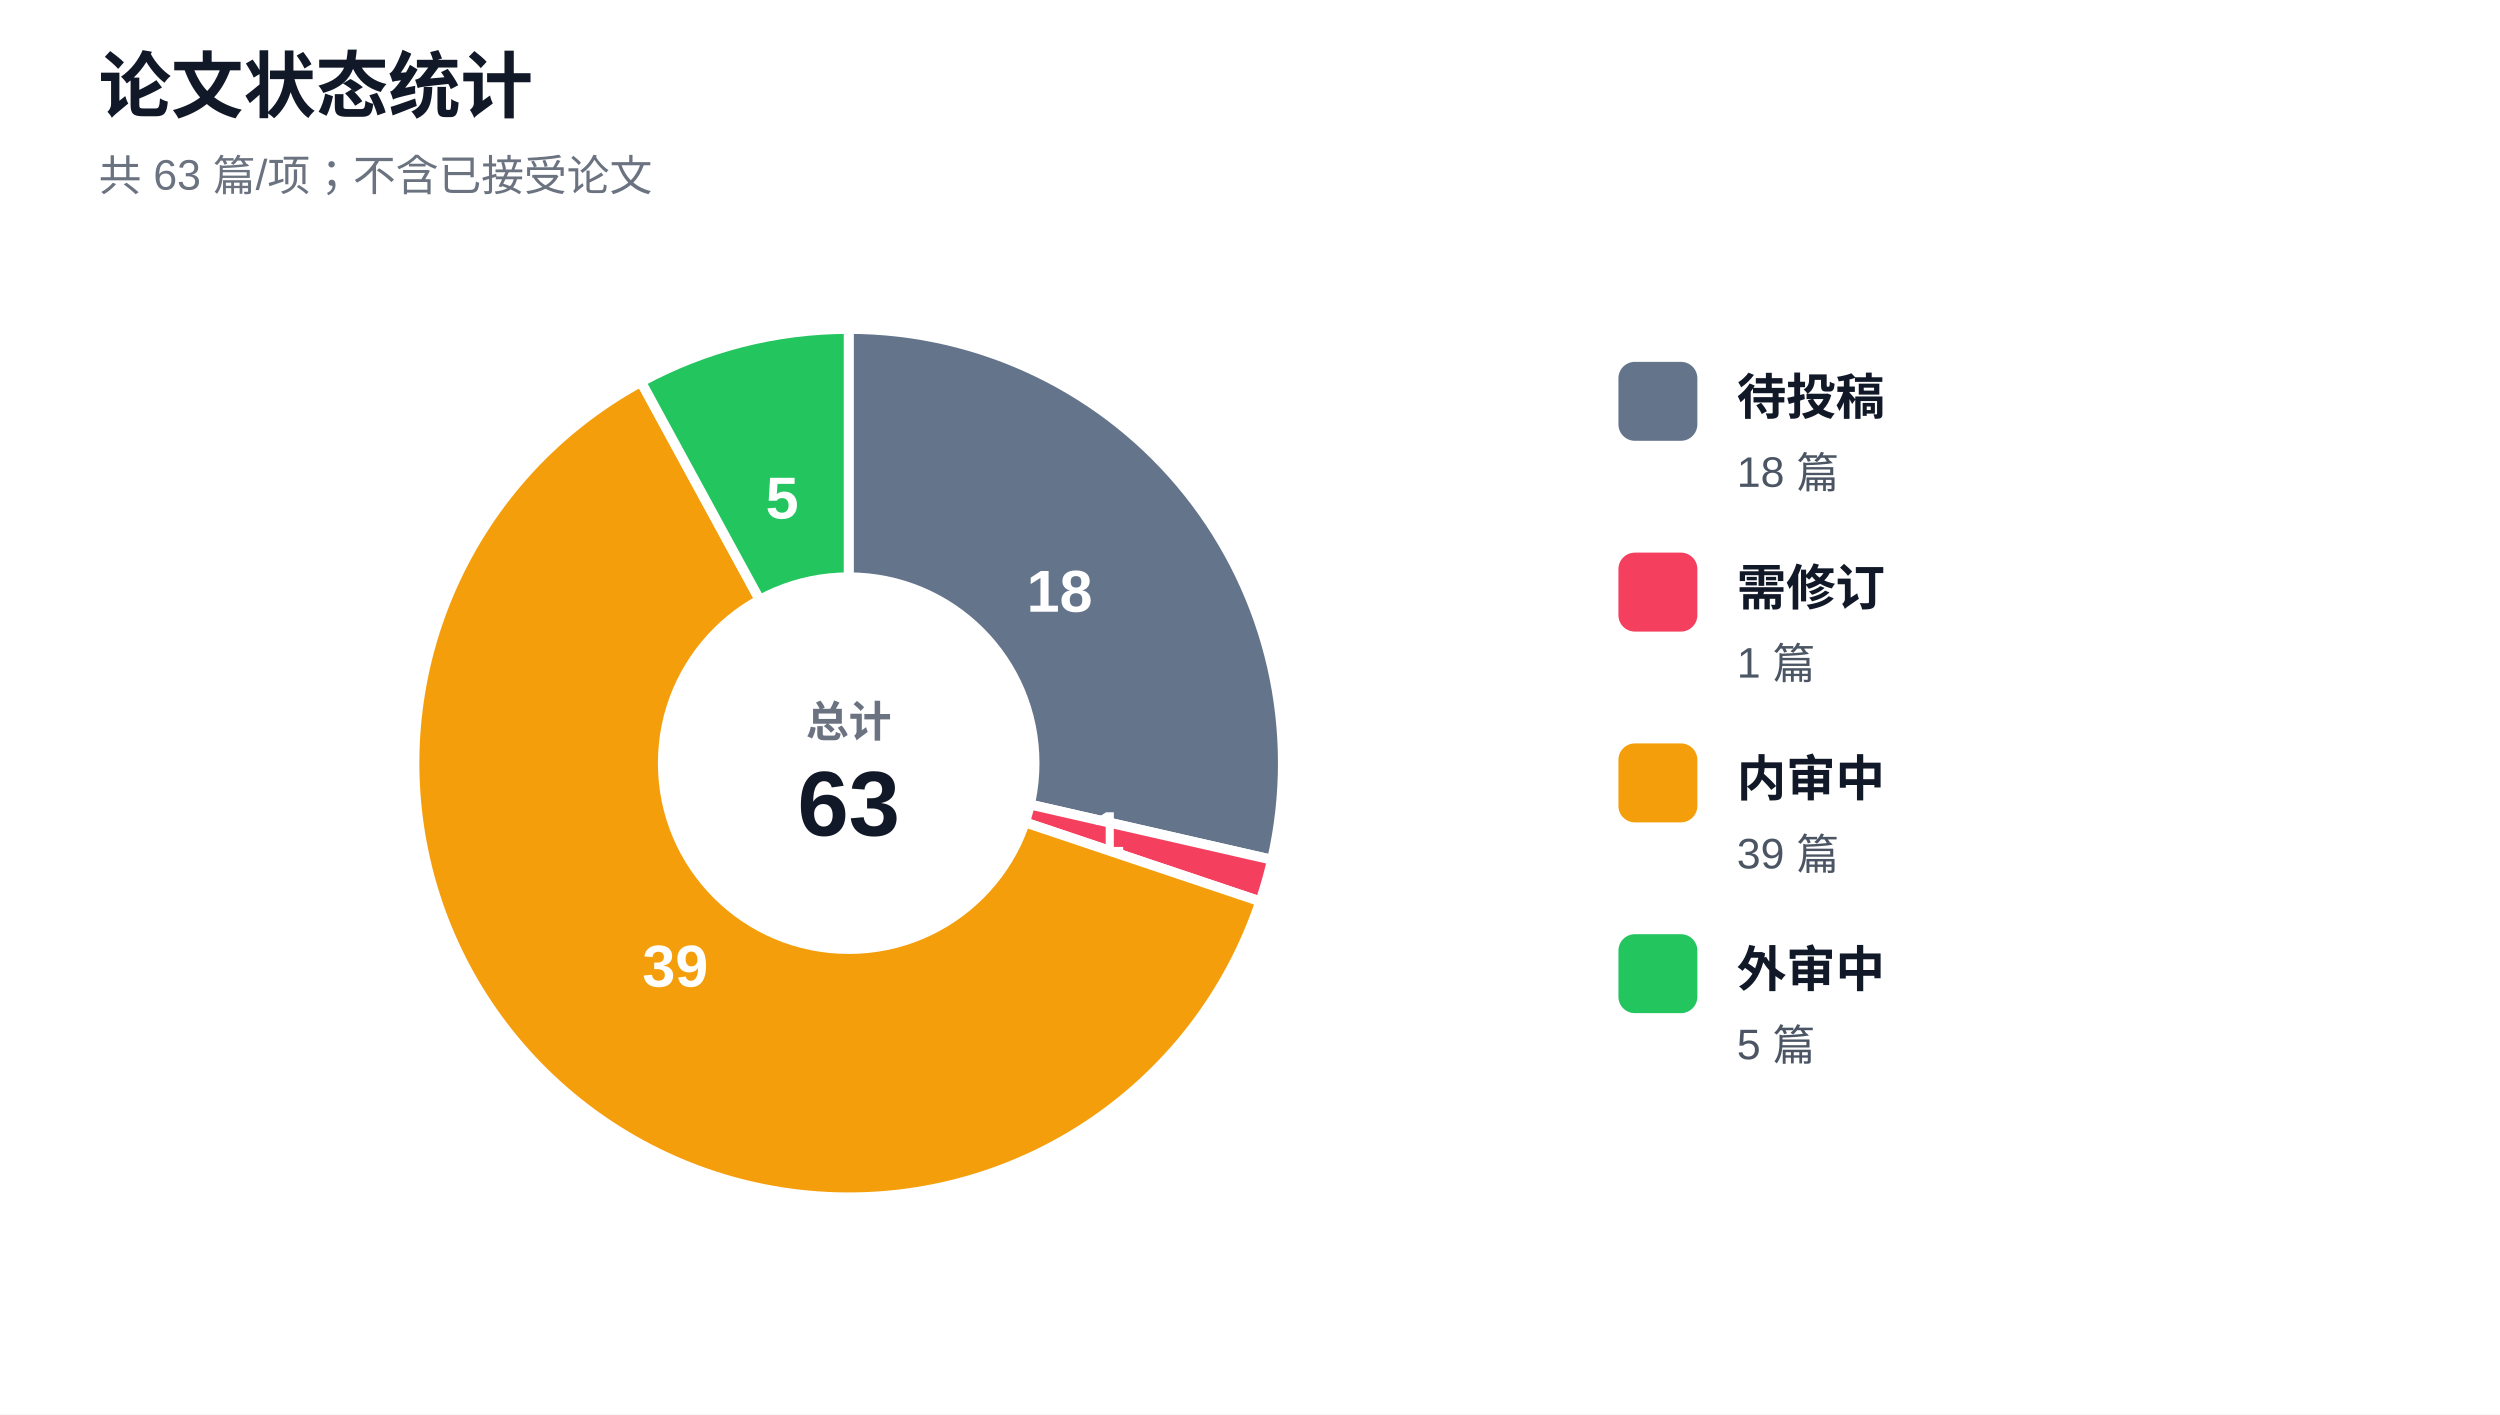
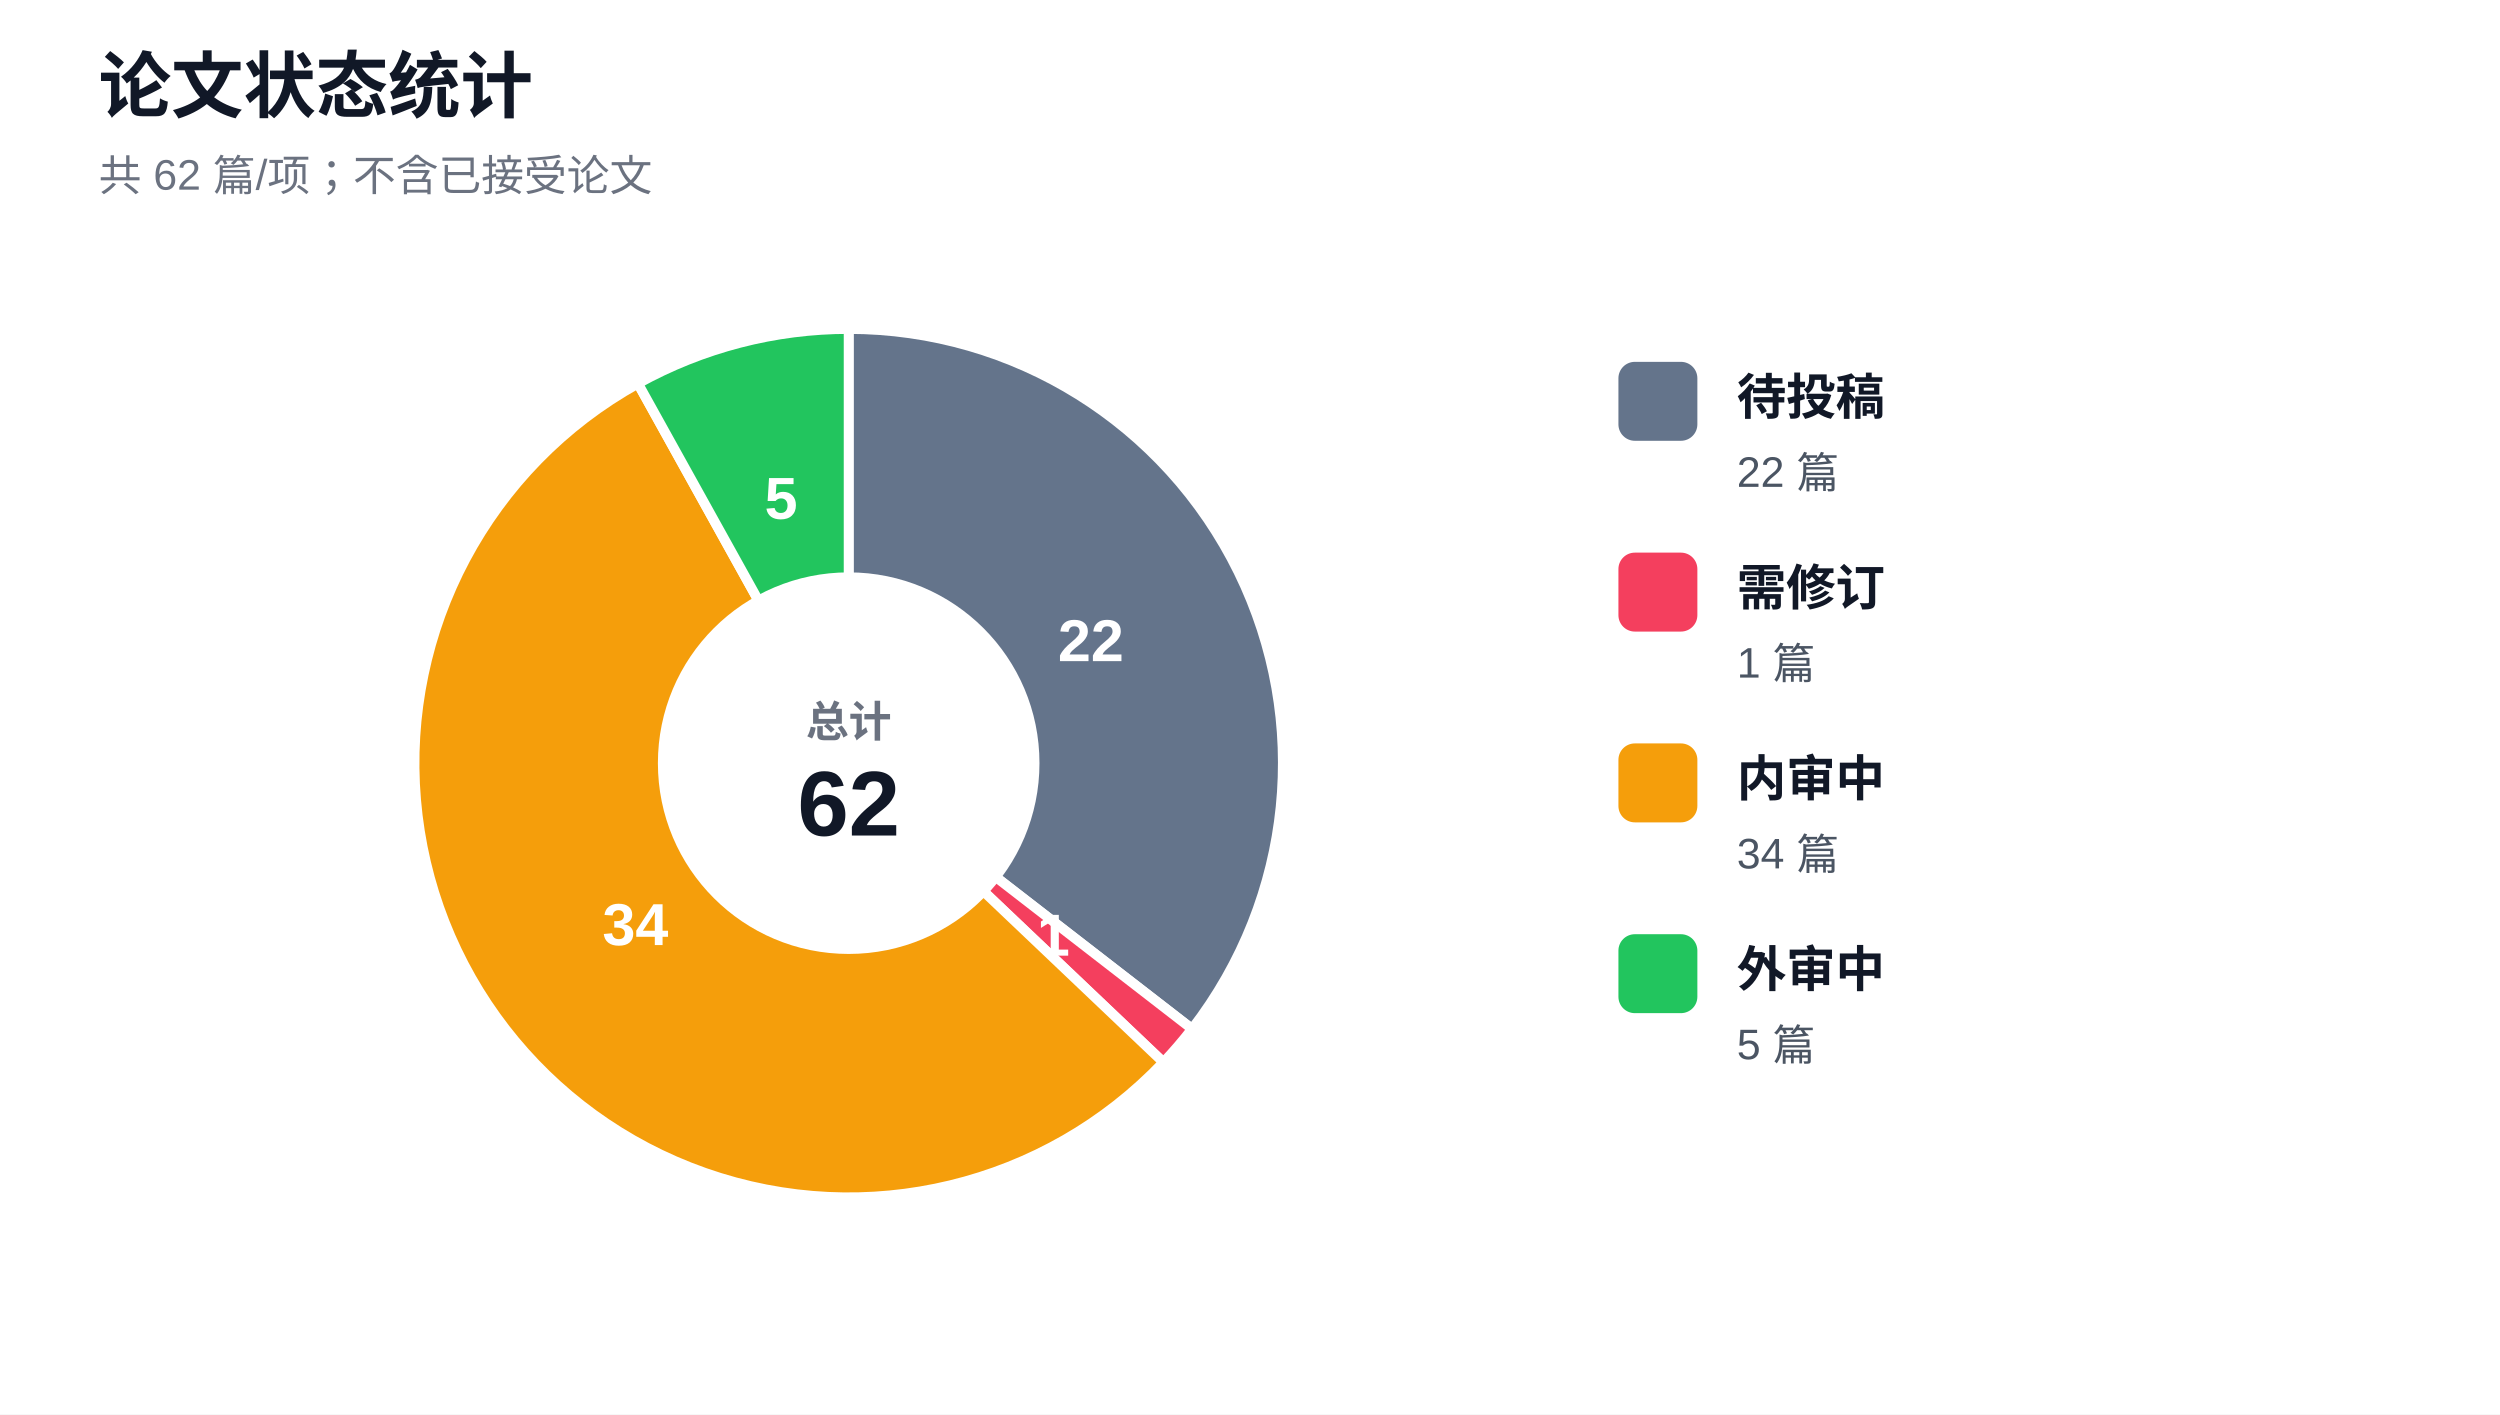
<svg xmlns="http://www.w3.org/2000/svg" width="760" height="430" viewBox="0 0 760 430" role="img" aria-labelledby="title desc">
  <rect width="760" height="430" fill="#ffffff" />
  <text x="30" y="34" fill="#111827" font-family="Arial, Microsoft YaHei, sans-serif" font-size="22" font-weight="700">论文状态统计</text>
-   <text x="30" y="58" fill="#6b7280" font-family="Arial, Microsoft YaHei, sans-serif" font-size="13">共 63 篇/项；不含已接受论文</text>
+   <text x="30" y="58" fill="#6b7280" font-family="Arial, Microsoft YaHei, sans-serif" font-size="13">共 62 篇/项；不含已接受论文</text>
  <g font-family="Arial, Microsoft YaHei, sans-serif">
-     <path d="M 258 232 L 258 100 A 132 132 0 0 1 386.69 261.373 Z" fill="#64748b" stroke="#ffffff" stroke-width="3" />
-     <text x="322.11" y="180.874" fill="#ffffff" font-size="18" font-weight="800" text-anchor="middle" dominant-baseline="middle">18</text>
-     <path d="M 258 232 L 386.69 261.373 A 132 132 0 0 1 383.126 274.04 Z" fill="#f43f5e" stroke="#ffffff" stroke-width="3" />
-     <text x="336.935" y="254.209" fill="#ffffff" font-size="18" font-weight="800" text-anchor="middle" dominant-baseline="middle">1</text>
-     <path d="M 258 232 L 383.126 274.04 A 132 132 0 1 1 194.87 116.075 Z" fill="#f59e0b" stroke="#ffffff" stroke-width="3" />
-     <text x="205.291" y="294.816" fill="#ffffff" font-size="18" font-weight="800" text-anchor="middle" dominant-baseline="middle">39</text>
-     <path d="M 258 232 L 194.87 116.075 A 132 132 0 0 1 258 100 Z" fill="#22c55e" stroke="#ffffff" stroke-width="3" />
-     <text x="237.766" y="152.536" fill="#ffffff" font-size="18" font-weight="800" text-anchor="middle" dominant-baseline="middle">5</text>
+     <path d="M 258 232 L 258 100 A 132 132 0 0 1 362.382 312.798 Z" fill="#64748b" stroke="#ffffff" stroke-width="3" />
+     <text x="331.62" y="195.888" fill="#ffffff" font-size="18" font-weight="800" text-anchor="middle" dominant-baseline="middle">22</text>
+     <path d="M 258 232 L 362.382 312.798 A 132 132 0 0 1 353.673 322.944 Z" fill="#f43f5e" stroke="#ffffff" stroke-width="3" />
+     <text x="320.218" y="285.413" fill="#ffffff" font-size="18" font-weight="800" text-anchor="middle" dominant-baseline="middle">1</text>
+     <path d="M 258 232 L 353.673 322.944 A 132 132 0 1 1 193.94 116.586 Z" fill="#f59e0b" stroke="#ffffff" stroke-width="3" />
+     <text x="193.156" y="282.193" fill="#ffffff" font-size="18" font-weight="800" text-anchor="middle" dominant-baseline="middle">34</text>
+     <path d="M 258 232 L 193.94 116.586 A 132 132 0 0 1 258 100 Z" fill="#22c55e" stroke="#ffffff" stroke-width="3" />
+     <text x="237.446" y="152.618" fill="#ffffff" font-size="18" font-weight="800" text-anchor="middle" dominant-baseline="middle">5</text>
    <circle cx="258" cy="232" r="58" fill="#ffffff" />
    <text x="258" y="224" fill="#6b7280" font-size="13" font-weight="700" text-anchor="middle">总计</text>
-     <text x="258" y="254" fill="#111827" font-size="28" font-weight="700" text-anchor="middle">63</text>
+     <text x="258" y="254" fill="#111827" font-size="28" font-weight="700" text-anchor="middle">62</text>
  </g>
  <g font-family="Arial, Microsoft YaHei, sans-serif">
    <rect x="492" y="110" width="24" height="24" rx="5" fill="#64748b" />
    <text x="528" y="126" fill="#111827" font-size="15" font-weight="700">待投稿</text>
-     <text x="528" y="148" fill="#4b5563" font-size="13">18 篇</text>
+     <text x="528" y="148" fill="#4b5563" font-size="13">22 篇</text>
    <rect x="492" y="168" width="24" height="24" rx="5" fill="#f43f5e" />
    <text x="528" y="184" fill="#111827" font-size="15" font-weight="700">需修订</text>
    <text x="528" y="206" fill="#4b5563" font-size="13">1 篇</text>
    <rect x="492" y="226" width="24" height="24" rx="5" fill="#f59e0b" />
    <text x="528" y="242" fill="#111827" font-size="15" font-weight="700">内审中</text>
-     <text x="528" y="264" fill="#4b5563" font-size="13">39 篇</text>
+     <text x="528" y="264" fill="#4b5563" font-size="13">34 篇</text>
    <rect x="492" y="284" width="24" height="24" rx="5" fill="#22c55e" />
    <text x="528" y="300" fill="#111827" font-size="15" font-weight="700">外审中</text>
    <text x="528" y="322" fill="#4b5563" font-size="13">5 篇</text>
  </g>
</svg>
